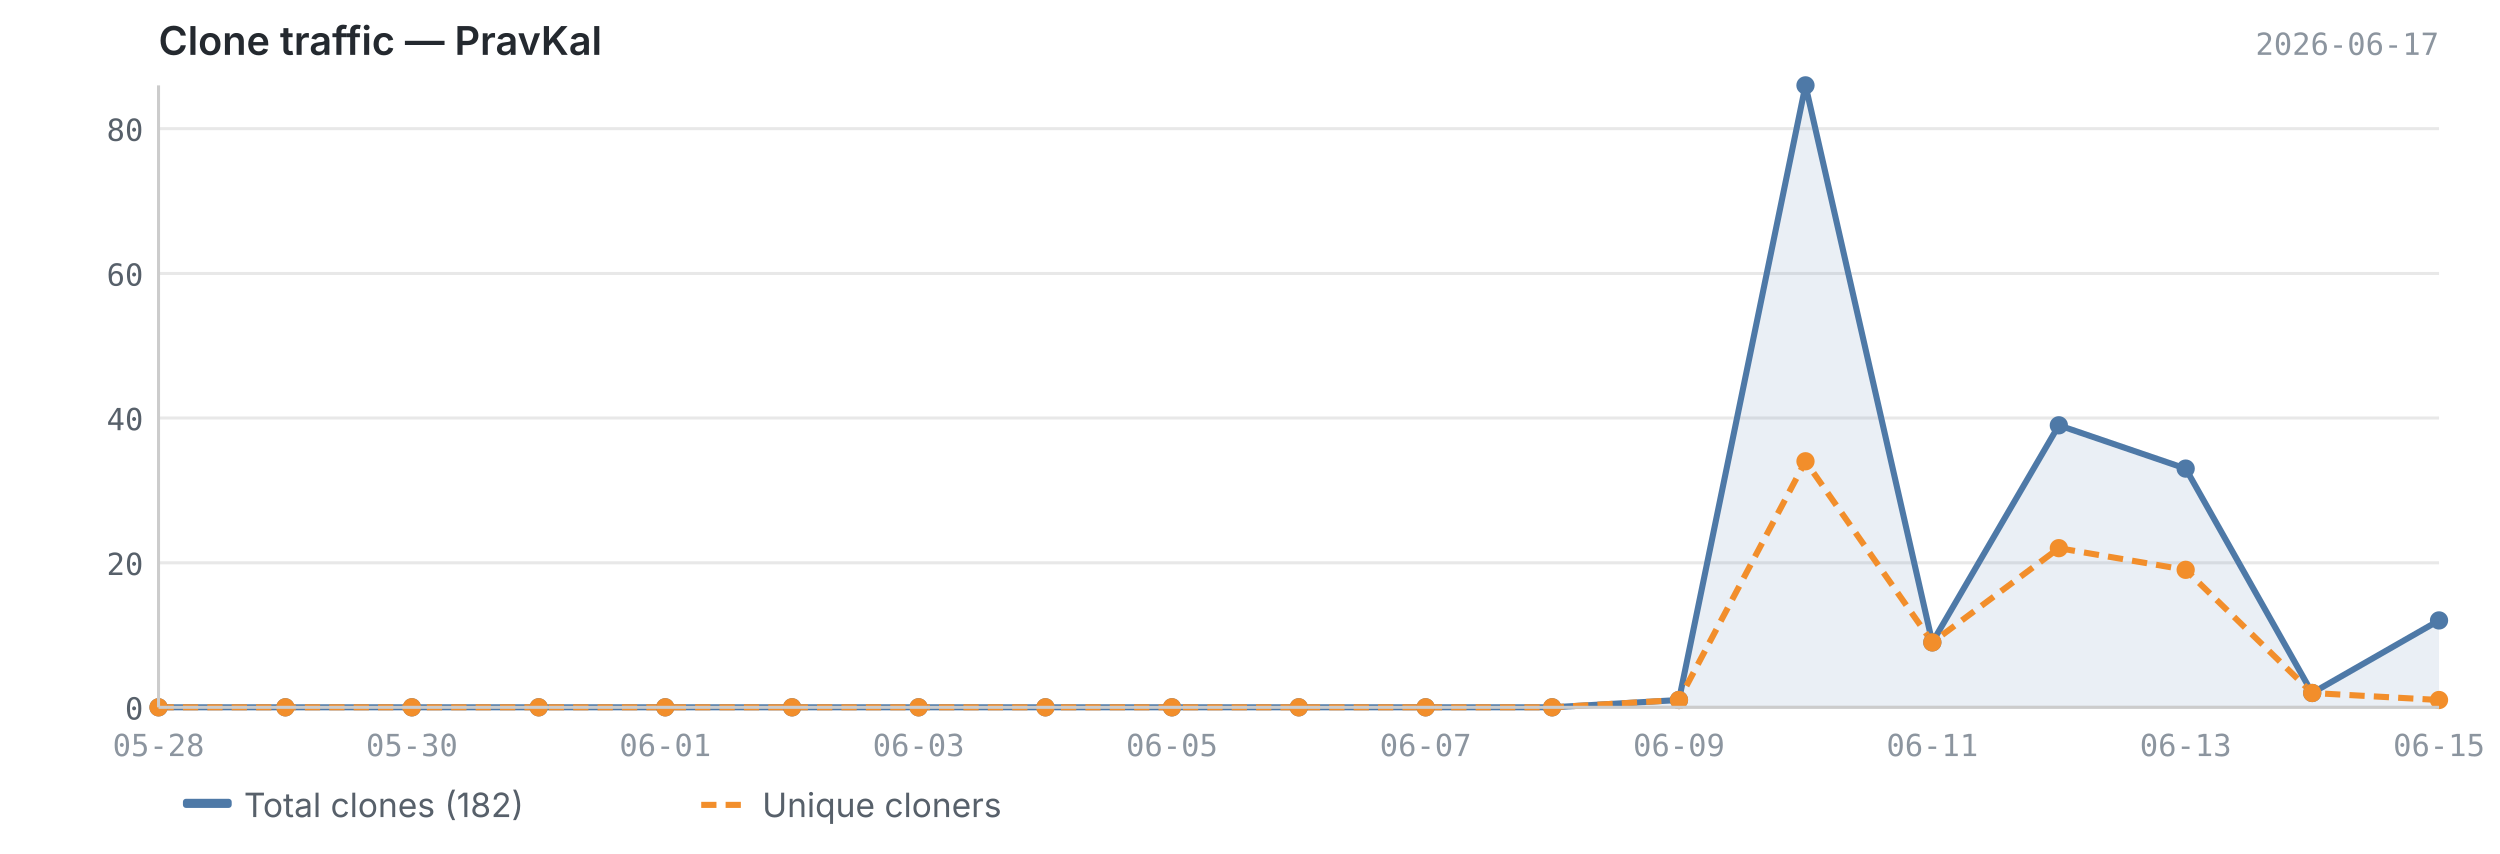
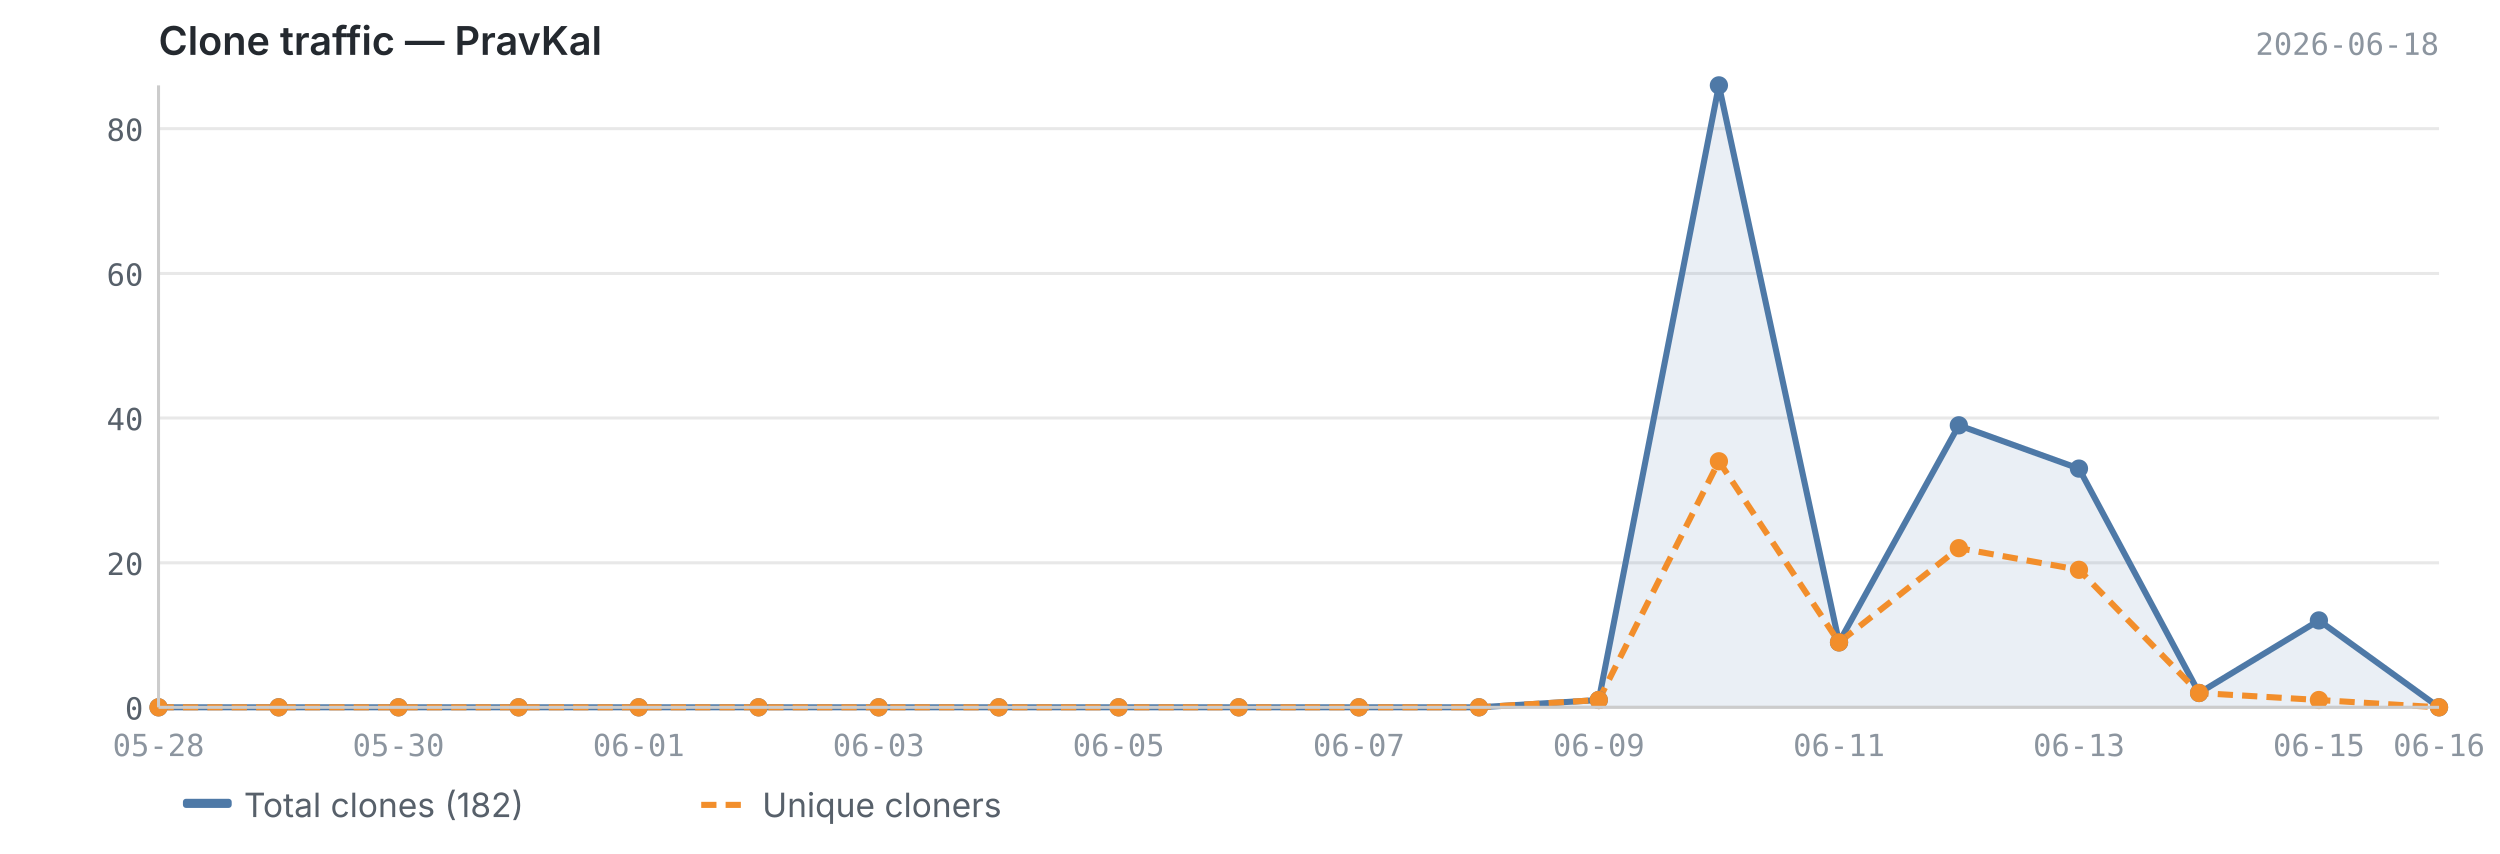
<svg xmlns="http://www.w3.org/2000/svg" viewBox="0 0 820 280" width="820" height="280">
  <text x="52" y="18" font-size="13" font-weight="600" fill="#24292f" font-family="-apple-system, BlinkMacSystemFont, 'Segoe UI', sans-serif">Clone traffic — PravKal</text>
-   <text x="800" y="18" font-size="10" fill="#8c959f" font-family="ui-monospace, SFMono-Regular, 'SF Mono', Menlo, monospace" text-anchor="end">2026-06-17</text>
+   <text x="800" y="18" font-size="10" fill="#8c959f" font-family="ui-monospace, SFMono-Regular, 'SF Mono', Menlo, monospace" text-anchor="end">2026-06-18</text>
  <line x1="52" y1="232.0" x2="800" y2="232.0" stroke="#e8e8e8" stroke-width="1" />
  <line x1="52" y1="184.6" x2="800" y2="184.6" stroke="#e8e8e8" stroke-width="1" />
  <line x1="52" y1="137.1" x2="800" y2="137.1" stroke="#e8e8e8" stroke-width="1" />
  <line x1="52" y1="89.7" x2="800" y2="89.7" stroke="#e8e8e8" stroke-width="1" />
  <line x1="52" y1="42.2" x2="800" y2="42.2" stroke="#e8e8e8" stroke-width="1" />
  <line x1="52" y1="-5.2" x2="800" y2="-5.2" stroke="#e8e8e8" stroke-width="1" />
-   <path d="M52.0,232.0 L52.0,232.0 L93.6,232.0 L135.1,232.0 L176.7,232.0 L218.2,232.0 L259.8,232.0 L301.3,232.0 L342.9,232.0 L384.4,232.0 L426.0,232.0 L467.6,232.0 L509.1,232.0 L550.7,229.6 L592.2,28.0 L633.8,210.7 L675.3,139.5 L716.9,153.7 L758.4,227.3 L800.0,203.5 L800.0,232.0 L52.0,232.0Z" fill="#4e79a7" opacity="0.12" />
-   <polyline points="52.0,232.0 93.6,232.0 135.1,232.0 176.7,232.0 218.2,232.0 259.8,232.0 301.3,232.0 342.9,232.0 384.4,232.0 426.0,232.0 467.6,232.0 509.1,232.0 550.7,229.6 592.2,28.0 633.8,210.7 675.3,139.5 716.9,153.7 758.4,227.3 800.0,203.5" fill="none" stroke="#4e79a7" stroke-width="2" stroke-linejoin="round" />
-   <polyline points="52.0,232.0 93.6,232.0 135.1,232.0 176.7,232.0 218.2,232.0 259.8,232.0 301.3,232.0 342.9,232.0 384.4,232.0 426.0,232.0 467.6,232.0 509.1,232.0 550.7,229.6 592.2,151.3 633.8,210.7 675.3,179.8 716.9,186.9 758.4,227.3 800.0,229.6" fill="none" stroke="#f28e2b" stroke-width="2" stroke-linejoin="round" stroke-dasharray="5,3" />
+   <path d="M52.0,232.0 L52.0,232.0 L91.4,232.0 L130.7,232.0 L170.1,232.0 L209.5,232.0 L248.8,232.0 L288.2,232.0 L327.6,232.0 L366.9,232.0 L406.3,232.0 L445.7,232.0 L485.1,232.0 L524.4,229.6 L563.8,28.0 L603.2,210.7 L642.5,139.5 L681.9,153.7 L721.3,227.3 L760.6,203.5 L800.0,232.0 L800.0,232.0 L52.0,232.0Z" fill="#4e79a7" opacity="0.12" />
+   <polyline points="52.0,232.0 91.4,232.0 130.7,232.0 170.1,232.0 209.5,232.0 248.8,232.0 288.2,232.0 327.6,232.0 366.9,232.0 406.3,232.0 445.7,232.0 485.1,232.0 524.4,229.6 563.8,28.0 603.2,210.7 642.5,139.5 681.9,153.7 721.3,227.3 760.6,203.5 800.0,232.0" fill="none" stroke="#4e79a7" stroke-width="2" stroke-linejoin="round" />
+   <polyline points="52.0,232.0 91.4,232.0 130.7,232.0 170.1,232.0 209.5,232.0 248.8,232.0 288.2,232.0 327.6,232.0 366.9,232.0 406.3,232.0 445.7,232.0 485.1,232.0 524.4,229.6 563.8,151.3 603.2,210.7 642.5,179.8 681.9,186.9 721.3,227.3 760.6,229.6 800.0,232.0" fill="none" stroke="#f28e2b" stroke-width="2" stroke-linejoin="round" stroke-dasharray="5,3" />
  <circle cx="52.0" cy="232.0" r="3" fill="#4e79a7" />
-   <circle cx="93.6" cy="232.0" r="3" fill="#4e79a7" />
-   <circle cx="135.1" cy="232.0" r="3" fill="#4e79a7" />
-   <circle cx="176.7" cy="232.0" r="3" fill="#4e79a7" />
-   <circle cx="218.2" cy="232.0" r="3" fill="#4e79a7" />
-   <circle cx="259.8" cy="232.0" r="3" fill="#4e79a7" />
-   <circle cx="301.3" cy="232.0" r="3" fill="#4e79a7" />
-   <circle cx="342.9" cy="232.0" r="3" fill="#4e79a7" />
-   <circle cx="384.4" cy="232.0" r="3" fill="#4e79a7" />
-   <circle cx="426.0" cy="232.0" r="3" fill="#4e79a7" />
-   <circle cx="467.6" cy="232.0" r="3" fill="#4e79a7" />
-   <circle cx="509.1" cy="232.0" r="3" fill="#4e79a7" />
-   <circle cx="550.7" cy="229.6" r="3" fill="#4e79a7" />
-   <circle cx="592.2" cy="28.0" r="3" fill="#4e79a7" />
-   <circle cx="633.8" cy="210.7" r="3" fill="#4e79a7" />
-   <circle cx="675.3" cy="139.5" r="3" fill="#4e79a7" />
-   <circle cx="716.9" cy="153.7" r="3" fill="#4e79a7" />
-   <circle cx="758.4" cy="227.3" r="3" fill="#4e79a7" />
-   <circle cx="800.0" cy="203.5" r="3" fill="#4e79a7" />
+   <circle cx="91.4" cy="232.0" r="3" fill="#4e79a7" />
+   <circle cx="130.7" cy="232.0" r="3" fill="#4e79a7" />
+   <circle cx="170.1" cy="232.0" r="3" fill="#4e79a7" />
+   <circle cx="209.5" cy="232.0" r="3" fill="#4e79a7" />
+   <circle cx="248.8" cy="232.0" r="3" fill="#4e79a7" />
+   <circle cx="288.2" cy="232.0" r="3" fill="#4e79a7" />
+   <circle cx="327.6" cy="232.0" r="3" fill="#4e79a7" />
+   <circle cx="366.9" cy="232.0" r="3" fill="#4e79a7" />
+   <circle cx="406.3" cy="232.0" r="3" fill="#4e79a7" />
+   <circle cx="445.7" cy="232.0" r="3" fill="#4e79a7" />
+   <circle cx="485.1" cy="232.0" r="3" fill="#4e79a7" />
+   <circle cx="524.4" cy="229.6" r="3" fill="#4e79a7" />
+   <circle cx="563.8" cy="28.0" r="3" fill="#4e79a7" />
+   <circle cx="603.2" cy="210.7" r="3" fill="#4e79a7" />
+   <circle cx="642.5" cy="139.5" r="3" fill="#4e79a7" />
+   <circle cx="681.9" cy="153.7" r="3" fill="#4e79a7" />
+   <circle cx="721.3" cy="227.3" r="3" fill="#4e79a7" />
+   <circle cx="760.6" cy="203.5" r="3" fill="#4e79a7" />
+   <circle cx="800.0" cy="232.0" r="3" fill="#4e79a7" />
  <circle cx="52.0" cy="232.0" r="3" fill="#f28e2b" />
-   <circle cx="93.6" cy="232.0" r="3" fill="#f28e2b" />
-   <circle cx="135.1" cy="232.0" r="3" fill="#f28e2b" />
-   <circle cx="176.7" cy="232.0" r="3" fill="#f28e2b" />
-   <circle cx="218.2" cy="232.0" r="3" fill="#f28e2b" />
-   <circle cx="259.8" cy="232.0" r="3" fill="#f28e2b" />
-   <circle cx="301.3" cy="232.0" r="3" fill="#f28e2b" />
-   <circle cx="342.9" cy="232.0" r="3" fill="#f28e2b" />
-   <circle cx="384.4" cy="232.0" r="3" fill="#f28e2b" />
-   <circle cx="426.0" cy="232.0" r="3" fill="#f28e2b" />
-   <circle cx="467.6" cy="232.0" r="3" fill="#f28e2b" />
-   <circle cx="509.1" cy="232.0" r="3" fill="#f28e2b" />
-   <circle cx="550.7" cy="229.6" r="3" fill="#f28e2b" />
-   <circle cx="592.2" cy="151.3" r="3" fill="#f28e2b" />
-   <circle cx="633.8" cy="210.7" r="3" fill="#f28e2b" />
-   <circle cx="675.3" cy="179.8" r="3" fill="#f28e2b" />
-   <circle cx="716.9" cy="186.9" r="3" fill="#f28e2b" />
-   <circle cx="758.4" cy="227.3" r="3" fill="#f28e2b" />
-   <circle cx="800.0" cy="229.6" r="3" fill="#f28e2b" />
+   <circle cx="91.4" cy="232.0" r="3" fill="#f28e2b" />
+   <circle cx="130.7" cy="232.0" r="3" fill="#f28e2b" />
+   <circle cx="170.1" cy="232.0" r="3" fill="#f28e2b" />
+   <circle cx="209.5" cy="232.0" r="3" fill="#f28e2b" />
+   <circle cx="248.8" cy="232.0" r="3" fill="#f28e2b" />
+   <circle cx="288.2" cy="232.0" r="3" fill="#f28e2b" />
+   <circle cx="327.6" cy="232.0" r="3" fill="#f28e2b" />
+   <circle cx="366.9" cy="232.0" r="3" fill="#f28e2b" />
+   <circle cx="406.3" cy="232.0" r="3" fill="#f28e2b" />
+   <circle cx="445.7" cy="232.0" r="3" fill="#f28e2b" />
+   <circle cx="485.1" cy="232.0" r="3" fill="#f28e2b" />
+   <circle cx="524.4" cy="229.6" r="3" fill="#f28e2b" />
+   <circle cx="563.8" cy="151.3" r="3" fill="#f28e2b" />
+   <circle cx="603.2" cy="210.7" r="3" fill="#f28e2b" />
+   <circle cx="642.5" cy="179.8" r="3" fill="#f28e2b" />
+   <circle cx="681.9" cy="186.9" r="3" fill="#f28e2b" />
+   <circle cx="721.3" cy="227.3" r="3" fill="#f28e2b" />
+   <circle cx="760.6" cy="229.6" r="3" fill="#f28e2b" />
+   <circle cx="800.0" cy="232.0" r="3" fill="#f28e2b" />
  <line x1="52" y1="28" x2="52" y2="232" stroke="#cccccc" stroke-width="1" />
  <line x1="52" y1="232" x2="800" y2="232" stroke="#cccccc" stroke-width="1" />
  <text x="47" y="236.0" text-anchor="end" font-size="10" fill="#57606a" font-family="ui-monospace, SFMono-Regular, 'SF Mono', Menlo, monospace">0</text>
  <text x="47" y="188.6" text-anchor="end" font-size="10" fill="#57606a" font-family="ui-monospace, SFMono-Regular, 'SF Mono', Menlo, monospace">20</text>
  <text x="47" y="141.1" text-anchor="end" font-size="10" fill="#57606a" font-family="ui-monospace, SFMono-Regular, 'SF Mono', Menlo, monospace">40</text>
  <text x="47" y="93.7" text-anchor="end" font-size="10" fill="#57606a" font-family="ui-monospace, SFMono-Regular, 'SF Mono', Menlo, monospace">60</text>
  <text x="47" y="46.2" text-anchor="end" font-size="10" fill="#57606a" font-family="ui-monospace, SFMono-Regular, 'SF Mono', Menlo, monospace">80</text>
  <text x="47" y="-1.2" text-anchor="end" font-size="10" fill="#57606a" font-family="ui-monospace, SFMono-Regular, 'SF Mono', Menlo, monospace">100</text>
  <text x="52.0" y="248" text-anchor="middle" font-size="10" fill="#8c959f" font-family="ui-monospace, SFMono-Regular, 'SF Mono', Menlo, monospace">05-28</text>
-   <text x="135.1" y="248" text-anchor="middle" font-size="10" fill="#8c959f" font-family="ui-monospace, SFMono-Regular, 'SF Mono', Menlo, monospace">05-30</text>
-   <text x="218.2" y="248" text-anchor="middle" font-size="10" fill="#8c959f" font-family="ui-monospace, SFMono-Regular, 'SF Mono', Menlo, monospace">06-01</text>
-   <text x="301.3" y="248" text-anchor="middle" font-size="10" fill="#8c959f" font-family="ui-monospace, SFMono-Regular, 'SF Mono', Menlo, monospace">06-03</text>
-   <text x="384.4" y="248" text-anchor="middle" font-size="10" fill="#8c959f" font-family="ui-monospace, SFMono-Regular, 'SF Mono', Menlo, monospace">06-05</text>
-   <text x="467.6" y="248" text-anchor="middle" font-size="10" fill="#8c959f" font-family="ui-monospace, SFMono-Regular, 'SF Mono', Menlo, monospace">06-07</text>
-   <text x="550.7" y="248" text-anchor="middle" font-size="10" fill="#8c959f" font-family="ui-monospace, SFMono-Regular, 'SF Mono', Menlo, monospace">06-09</text>
-   <text x="633.8" y="248" text-anchor="middle" font-size="10" fill="#8c959f" font-family="ui-monospace, SFMono-Regular, 'SF Mono', Menlo, monospace">06-11</text>
-   <text x="716.9" y="248" text-anchor="middle" font-size="10" fill="#8c959f" font-family="ui-monospace, SFMono-Regular, 'SF Mono', Menlo, monospace">06-13</text>
-   <text x="800.0" y="248" text-anchor="middle" font-size="10" fill="#8c959f" font-family="ui-monospace, SFMono-Regular, 'SF Mono', Menlo, monospace">06-15</text>
+   <text x="130.7" y="248" text-anchor="middle" font-size="10" fill="#8c959f" font-family="ui-monospace, SFMono-Regular, 'SF Mono', Menlo, monospace">05-30</text>
+   <text x="209.5" y="248" text-anchor="middle" font-size="10" fill="#8c959f" font-family="ui-monospace, SFMono-Regular, 'SF Mono', Menlo, monospace">06-01</text>
+   <text x="288.2" y="248" text-anchor="middle" font-size="10" fill="#8c959f" font-family="ui-monospace, SFMono-Regular, 'SF Mono', Menlo, monospace">06-03</text>
+   <text x="366.9" y="248" text-anchor="middle" font-size="10" fill="#8c959f" font-family="ui-monospace, SFMono-Regular, 'SF Mono', Menlo, monospace">06-05</text>
+   <text x="445.7" y="248" text-anchor="middle" font-size="10" fill="#8c959f" font-family="ui-monospace, SFMono-Regular, 'SF Mono', Menlo, monospace">06-07</text>
+   <text x="524.4" y="248" text-anchor="middle" font-size="10" fill="#8c959f" font-family="ui-monospace, SFMono-Regular, 'SF Mono', Menlo, monospace">06-09</text>
+   <text x="603.2" y="248" text-anchor="middle" font-size="10" fill="#8c959f" font-family="ui-monospace, SFMono-Regular, 'SF Mono', Menlo, monospace">06-11</text>
+   <text x="681.9" y="248" text-anchor="middle" font-size="10" fill="#8c959f" font-family="ui-monospace, SFMono-Regular, 'SF Mono', Menlo, monospace">06-13</text>
+   <text x="760.6" y="248" text-anchor="middle" font-size="10" fill="#8c959f" font-family="ui-monospace, SFMono-Regular, 'SF Mono', Menlo, monospace">06-15</text>
+   <text x="800.0" y="248" text-anchor="middle" font-size="10" fill="#8c959f" font-family="ui-monospace, SFMono-Regular, 'SF Mono', Menlo, monospace">06-16</text>
  <rect x="60" y="262" width="16" height="3" fill="#4e79a7" rx="1" />
  <text x="80" y="268" font-size="11" fill="#57606a" font-family="-apple-system, BlinkMacSystemFont, 'Segoe UI', sans-serif">Total clones (182)</text>
  <line x1="230" y1="264" x2="246" y2="264" stroke="#f28e2b" stroke-width="2" stroke-dasharray="5,3" />
  <text x="250" y="268" font-size="11" fill="#57606a" font-family="-apple-system, BlinkMacSystemFont, 'Segoe UI', sans-serif">Unique cloners</text>
</svg>
